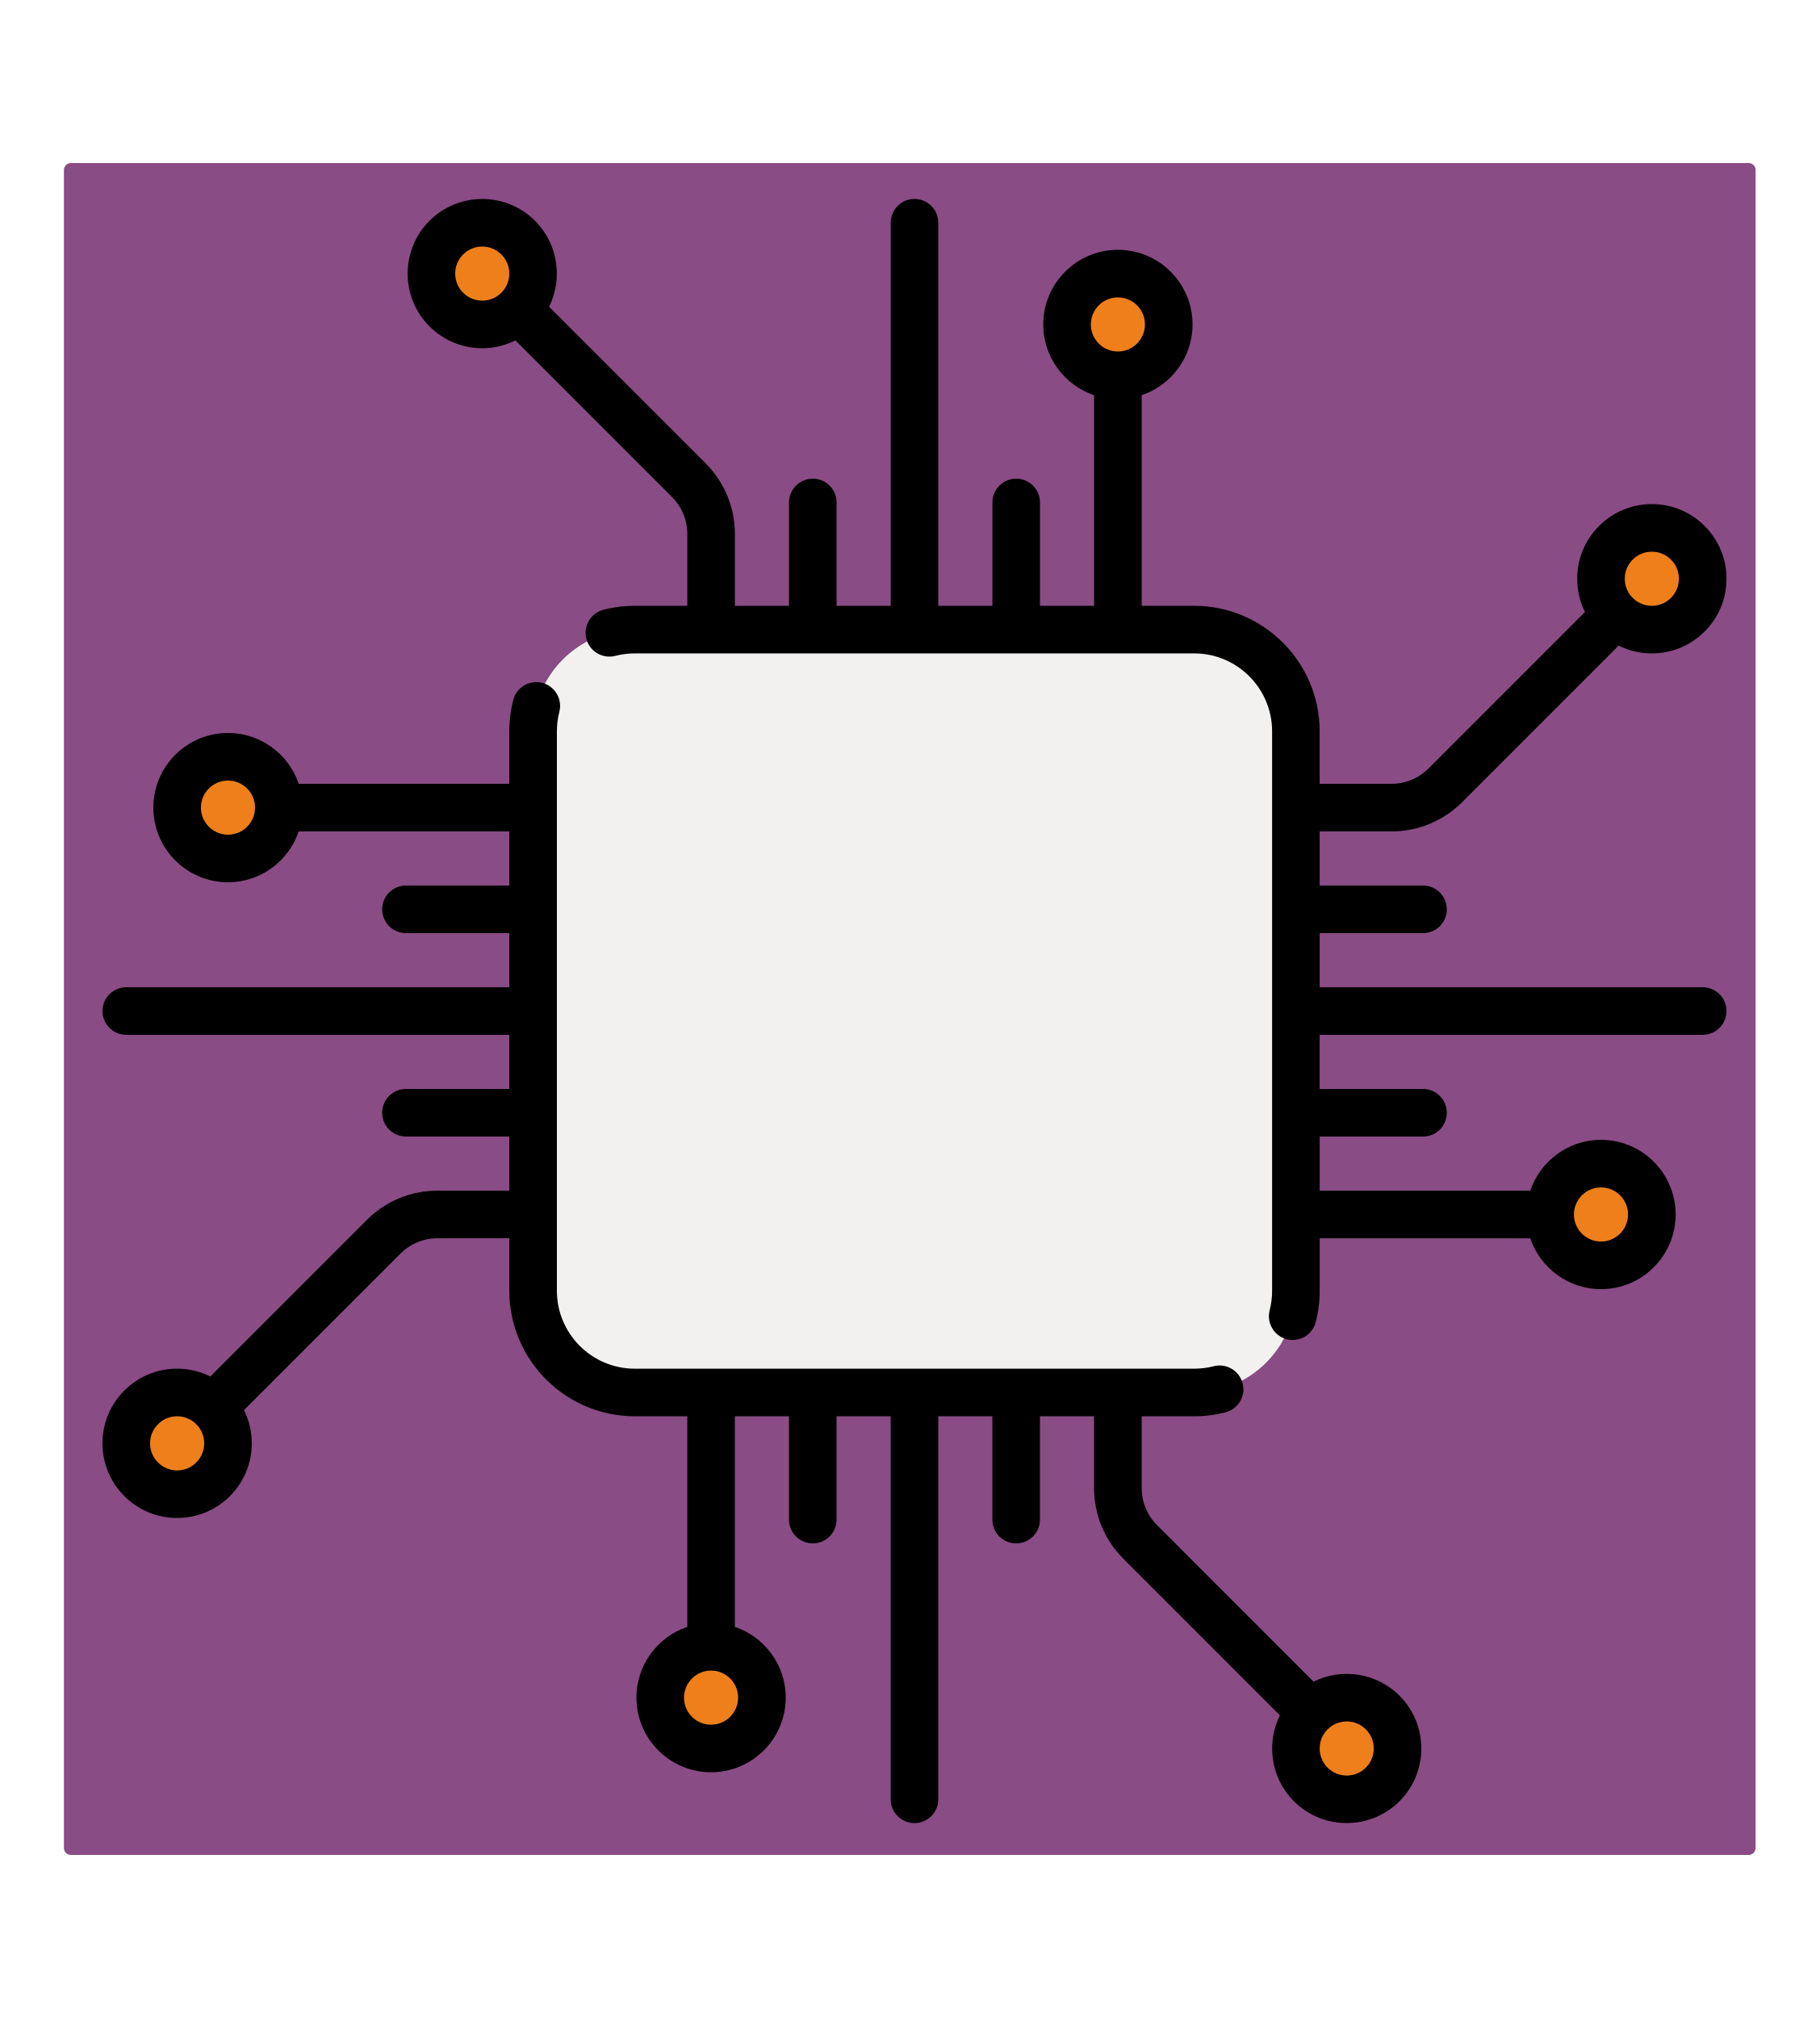
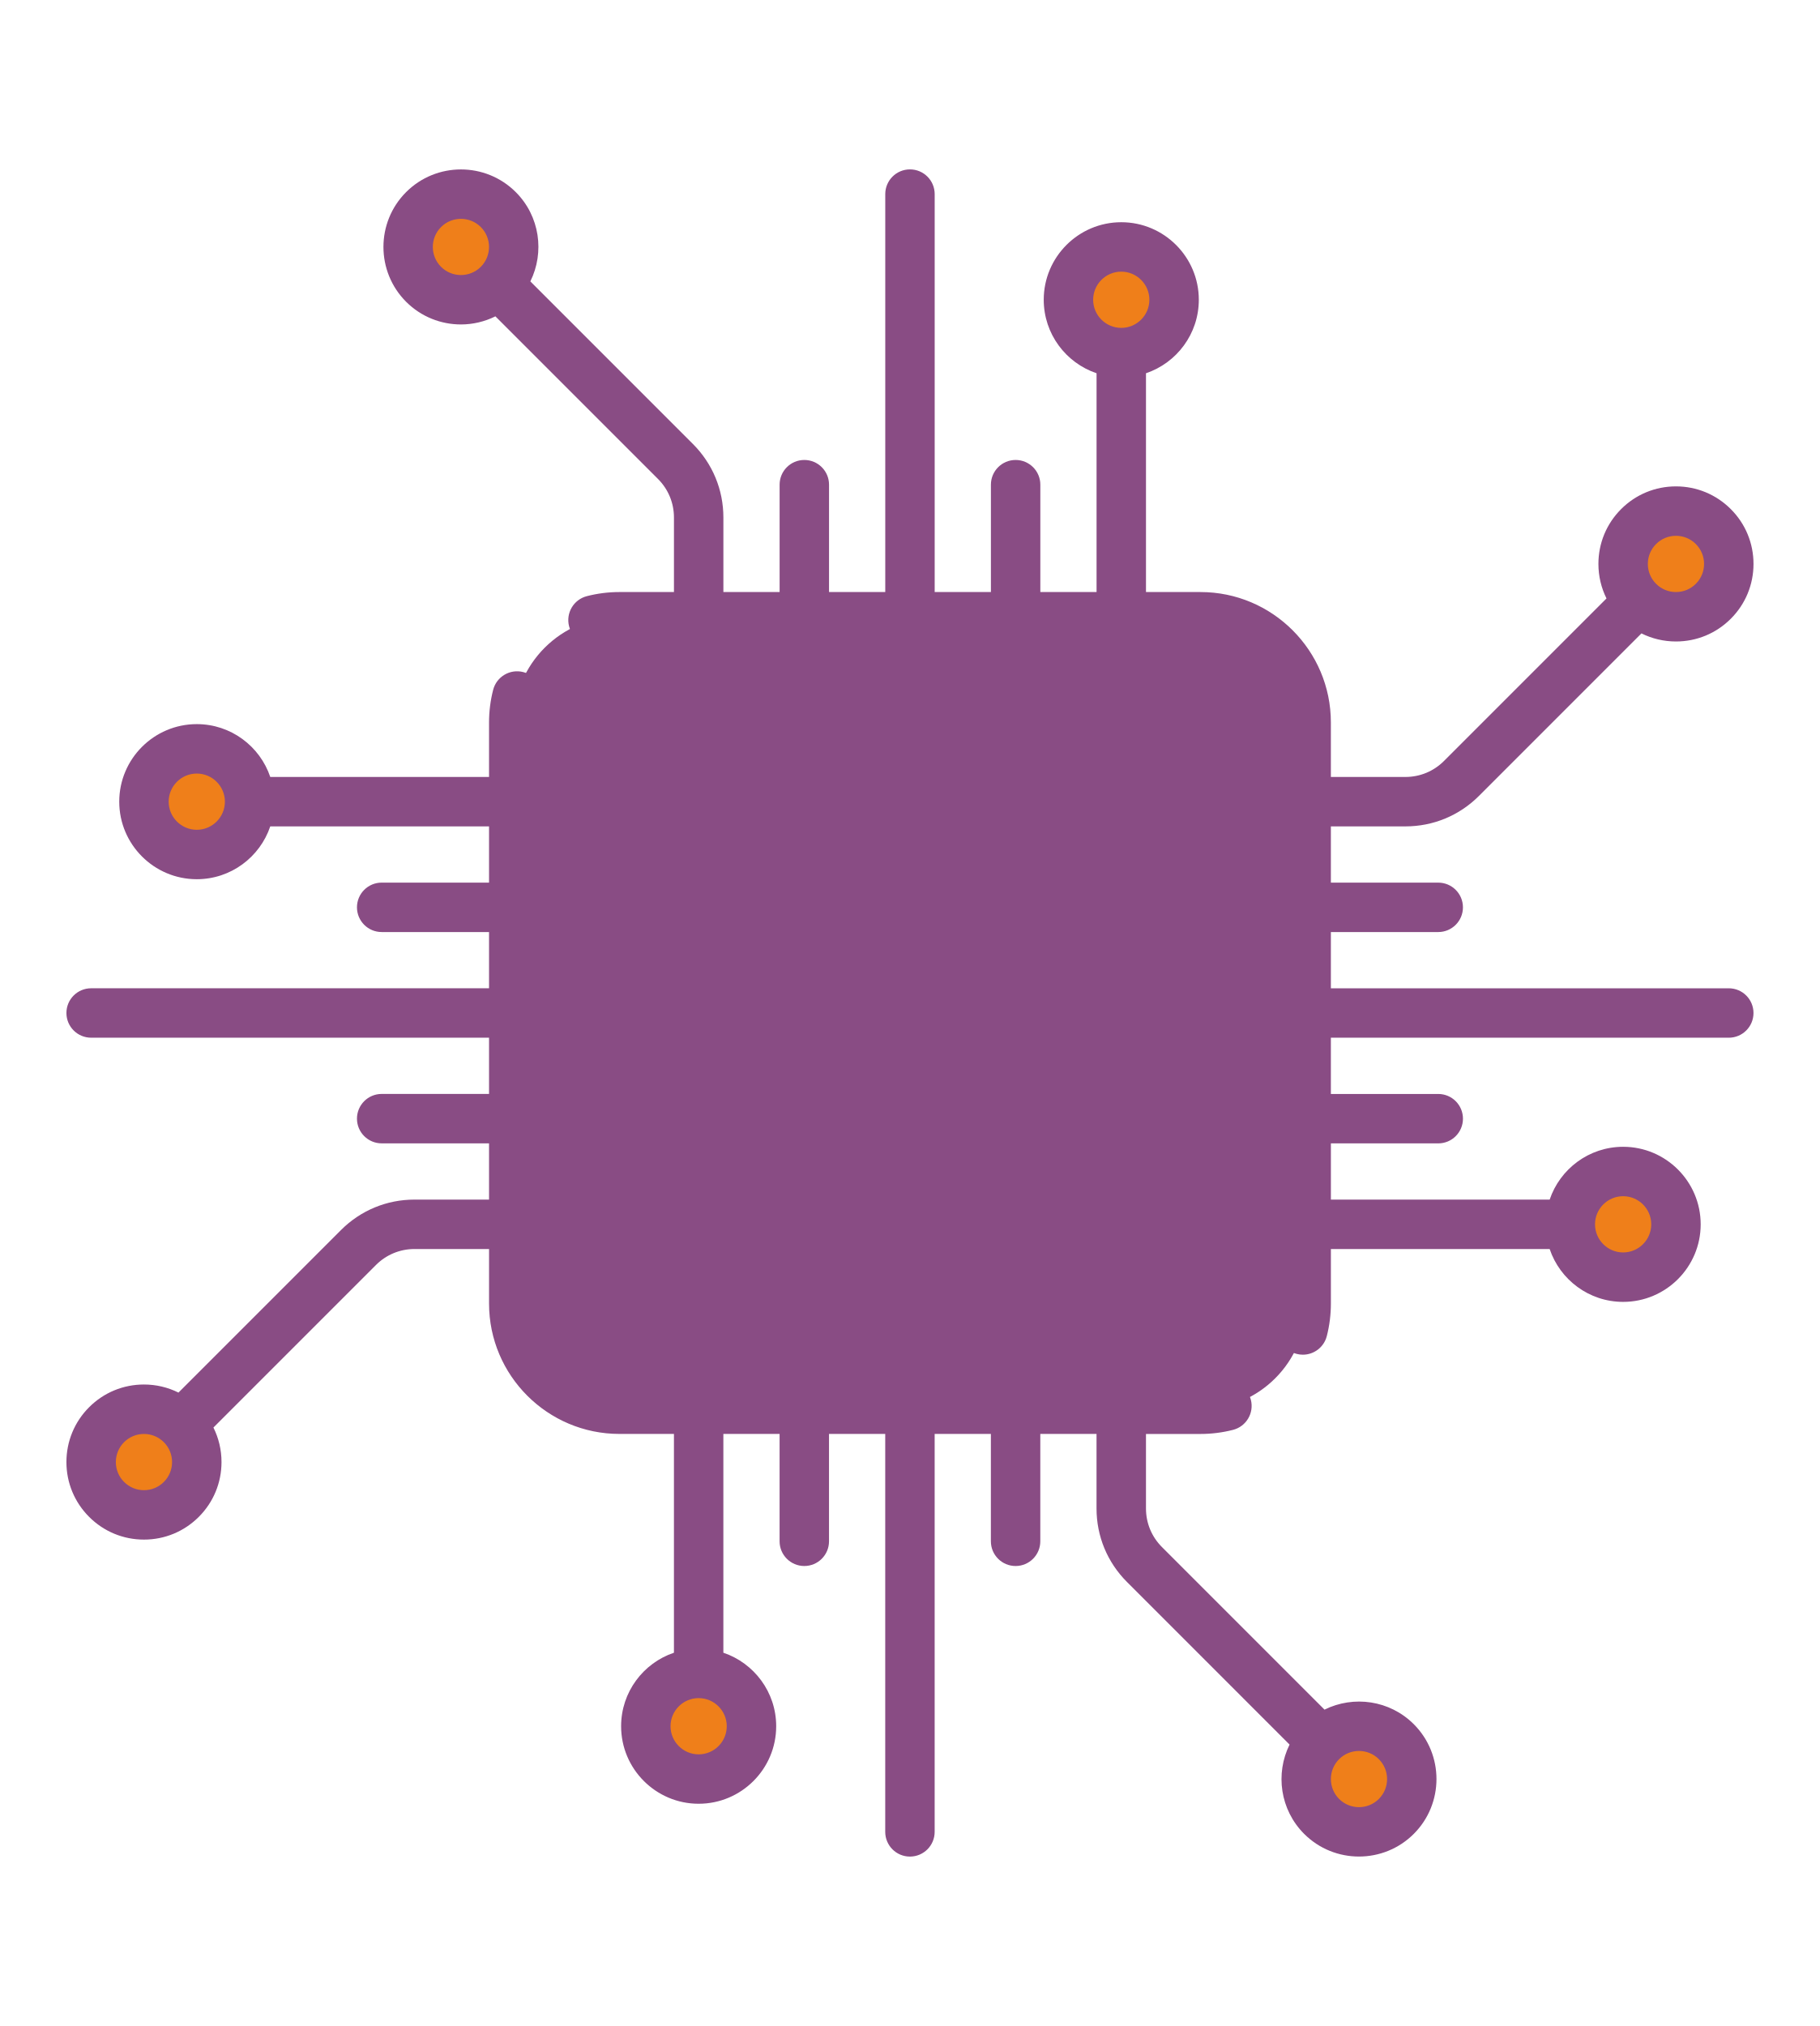
- <svg xmlns="http://www.w3.org/2000/svg" width="113.833mm" height="126.233mm" viewBox="0 0 403.347 447.283" id="svg4694" version="1.1">
+ <svg xmlns="http://www.w3.org/2000/svg" width="109.6mm" height="122mm" viewBox="0 0 388.348 432.283" id="svg4694" version="1.1">
  <defs id="defs4696" />
-   <g id="layer1" transform="translate(-38.16351,-96.51061)">
+   <g id="layer1" transform="translate(-46.70974,-104.4641)">
    <g id="g4255" transform="translate(1.3533226e-5,-1.3846548e-5)">
      <g id="g4144">
        <g id="g4531">
          <g id="g4314" style="display:inline">
-             <rect style="opacity:1;fill:#894c84;fill-opacity:1;stroke:none;stroke-width:0.206;stroke-miterlimit:4;stroke-dasharray:none;stroke-opacity:1" id="rect834" width="375" height="375" x="52.337" y="132.652" ry="1.535" />
-             <path style="fill:#f2f1ef;fill-opacity:1;stroke-width:0.703" d="M 302.882,405.151 H 178.884 c -12.452,0 -22.546,-10.094 -22.546,-22.546 V 258.606 c 0,-12.452 10.094,-22.546 22.546,-22.546 h 124 c 12.452,0 22.546,10.094 22.546,22.546 v 124 c -7e-4,12.451 -10.095,22.545 -22.546,22.545 z" id="path2" />
+             <path style="fill:#894c84;fill-opacity:1;stroke-width:0.703" d="M 302.882,405.151 H 178.884 c -12.452,0 -22.546,-10.094 -22.546,-22.546 V 258.606 c 0,-12.452 10.094,-22.546 22.546,-22.546 h 124 c 12.452,0 22.546,10.094 22.546,22.546 v 124 c -7e-4,12.451 -10.095,22.545 -22.546,22.545 z" id="path2" />
            <circle id="circle6" r="11.271" cy="275.514" cx="88.702" style="fill:#ef7f1a;fill-opacity:1;stroke-width:0.703" />
            <circle id="circle8" r="11.271" cy="365.697" cx="393.067" style="fill:#ef7f1a;fill-opacity:1;stroke-width:0.703" />
            <circle id="circle12" r="11.271" cy="416.421" cx="77.429" style="fill:#ef7f1a;fill-opacity:1;stroke-width:0.703" />
            <circle id="circle14" r="11.271" cy="224.791" cx="404.338" style="fill:#ef7f1a;fill-opacity:1;stroke-width:0.703" />
            <circle id="circle18" r="11.271" cy="168.425" cx="285.974" style="fill:#ef7f1a;fill-opacity:1;stroke-width:0.703" />
            <circle id="circle20" r="11.271" cy="472.79" cx="195.792" style="fill:#ef7f1a;fill-opacity:1;stroke-width:0.703" />
            <circle id="circle24" r="11.271" cy="157.152" cx="145.068" style="fill:#ef7f1a;fill-opacity:1;stroke-width:0.703" />
            <circle id="circle26" r="11.271" cy="484.061" cx="336.698" style="fill:#ef7f1a;fill-opacity:1;stroke-width:0.703" />
-             <path d="m 329.349,469.251 -34.694,-34.695 c -2.198,-2.197 -3.408,-5.119 -3.408,-8.227 v -15.904 h 11.635 c 2.352,0 4.691,-0.295 6.951,-0.877 2.82,-0.726 4.518,-3.601 3.793,-6.422 -0.726,-2.82 -3.599,-4.518 -6.422,-3.793 -1.402,0.361 -2.856,0.544 -4.322,0.544 H 178.884 c -9.524,0 -17.272,-7.748 -17.272,-17.272 V 258.606 c 0,-1.466 0.183,-2.92 0.544,-4.321 0.726,-2.82 -0.972,-5.695 -3.792,-6.422 -2.821,-0.726 -5.696,0.972 -6.422,3.792 -0.582,2.26 -0.877,4.598 -0.877,6.951 v 11.635 h -46.684 c -2.207,-6.545 -8.4,-11.273 -15.68,-11.273 -9.124,0 -16.546,7.422 -16.546,16.546 0,9.124 7.423,16.546 16.546,16.546 7.28,0 13.472,-4.728 15.68,-11.273 h 46.683 v 11.999 h -22.909 c -2.912,0 -5.273,2.361 -5.273,5.273 0,2.912 2.361,5.273 5.273,5.273 h 22.909 v 11.998 H 66.156 c -2.912,0 -5.273,2.361 -5.273,5.273 0,2.912 2.361,5.273 5.273,5.273 h 84.908 v 11.998 h -22.909 c -2.912,0 -5.273,2.361 -5.273,5.273 0,2.912 2.361,5.273 5.273,5.273 h 22.909 v 11.999 h -15.905 c -5.925,0 -11.496,2.307 -15.685,6.497 l -34.682,34.682 c -2.26,-1.126 -4.765,-1.725 -7.364,-1.725 -4.42,0 -8.575,1.721 -11.7,4.846 -3.124,3.125 -4.845,7.281 -4.845,11.7 0,4.419 1.721,8.575 4.847,11.7 3.125,3.125 7.28,4.846 11.7,4.846 4.42,0 8.575,-1.721 11.7,-4.846 3.125,-3.125 4.847,-7.28 4.847,-11.7 0,-2.599 -0.599,-5.104 -1.725,-7.364 l 34.682,-34.682 c 2.197,-2.197 5.119,-3.408 8.228,-3.408 h 15.905 v 11.635 c 0,15.339 12.48,27.818 27.818,27.818 h 11.635 v 46.683 c -6.545,2.207 -11.273,8.4 -11.273,15.68 0,9.124 7.423,16.546 16.546,16.546 9.123,0 16.546,-7.423 16.546,-16.546 0,-7.28 -4.728,-13.472 -11.273,-15.68 v -46.683 h 11.998 v 22.909 c 0,2.912 2.361,5.273 5.273,5.273 2.912,0 5.273,-2.361 5.273,-5.273 v -22.909 h 11.997 v 84.909 c 0,2.912 2.361,5.273 5.273,5.273 2.912,0 5.273,-2.361 5.273,-5.273 v -84.908 h 11.998 v 22.909 c 0,2.912 2.361,5.273 5.273,5.273 2.912,0 5.273,-2.361 5.273,-5.273 v -22.909 h 11.998 v 15.904 c 0,5.925 2.308,11.496 6.498,15.685 l 34.694,34.694 c -3.065,6.188 -2.038,13.904 3.109,19.051 3.225,3.226 7.463,4.838 11.7,4.838 4.237,0 8.475,-1.612 11.7,-4.838 6.451,-6.451 6.451,-16.948 0,-23.399 -5.146,-5.147 -12.863,-6.174 -19.051,-3.109 z M 88.701,281.514 c -3.308,0 -5.999,-2.692 -5.999,-5.999 0,-3.308 2.692,-5.999 5.999,-5.999 3.308,0 5.999,2.692 5.999,5.999 7e-4,3.308 -2.691,5.999 -5.999,5.999 z m -7.031,139.151 c -1.133,1.133 -2.64,1.757 -4.242,1.757 -1.602,0 -3.109,-0.624 -4.242,-1.757 -1.133,-1.133 -1.757,-2.64 -1.757,-4.242 0,-1.602 0.624,-3.109 1.757,-4.242 1.133,-1.133 2.64,-1.757 4.242,-1.757 1.602,0 3.109,0.624 4.242,1.757 v 0 c 1.133,1.133 1.757,2.64 1.757,4.242 0,1.602 -0.624,3.109 -1.757,4.242 z m 114.121,58.121 c -3.308,0 -5.999,-2.692 -5.999,-5.999 0,-3.308 2.692,-5.999 5.999,-5.999 3.308,0 5.999,2.692 5.999,5.999 0,3.308 -2.691,5.999 -5.999,5.999 z m 145.151,9.515 c -2.339,2.339 -6.145,2.339 -8.485,0 -2.339,-2.339 -2.339,-6.145 0,-8.484 1.17,-1.169 2.706,-1.754 4.243,-1.754 1.536,0 3.073,0.585 4.242,1.754 2.339,2.339 2.339,6.145 0,8.484 z" id="path34" style="stroke-width:0.703" />
-             <path d="m 415.61,315.332 h -84.908 v -11.998 h 22.909 c 2.912,0 5.273,-2.361 5.273,-5.273 0,-2.912 -2.361,-5.273 -5.273,-5.273 H 330.702 V 280.789 h 15.905 c 5.925,0 11.496,-2.307 15.685,-6.497 l 34.682,-34.682 c 2.26,1.126 4.765,1.725 7.364,1.725 4.42,0 8.575,-1.721 11.7,-4.846 3.125,-3.125 4.847,-7.28 4.847,-11.7 0,-4.42 -1.721,-8.575 -4.847,-11.7 -3.125,-3.125 -7.28,-4.847 -11.7,-4.847 -4.42,0 -8.575,1.721 -11.7,4.846 -3.125,3.125 -4.847,7.28 -4.847,11.7 0,2.599 0.599,5.104 1.725,7.364 l -34.682,34.682 c -2.197,2.197 -5.119,3.408 -8.228,3.408 H 330.701 V 258.606 c 0,-15.339 -12.48,-27.818 -27.818,-27.818 h -11.635 v -46.684 c 6.545,-2.207 11.273,-8.4 11.273,-15.68 0,-9.124 -7.423,-16.546 -16.546,-16.546 -9.123,0 -16.546,7.423 -16.546,16.546 0,7.28 4.728,13.472 11.273,15.68 v 46.683 h -11.998 v -22.909 c 0,-2.912 -2.361,-5.273 -5.273,-5.273 -2.912,0 -5.273,2.361 -5.273,5.273 v 22.909 h -11.999 v -84.908 c 0,-2.912 -2.361,-5.273 -5.273,-5.273 -2.912,0 -5.273,2.361 -5.273,5.273 v 84.908 h -11.998 v -22.909 c 0,-2.912 -2.361,-5.273 -5.273,-5.273 -2.912,0 -5.273,2.361 -5.273,5.273 v 22.909 h -11.998 v -15.904 c 0,-5.925 -2.308,-11.496 -6.498,-15.685 l -34.694,-34.694 c 3.065,-6.188 2.038,-13.904 -3.109,-19.051 -6.452,-6.451 -16.949,-6.45 -23.4,0 -6.451,6.451 -6.451,16.948 0,23.4 3.226,3.225 7.463,4.838 11.7,4.838 2.523,0 5.041,-0.586 7.351,-1.73 l 34.694,34.695 c 2.198,2.197 3.408,5.119 3.408,8.227 v 15.904 h -11.635 c -2.352,0 -4.691,0.295 -6.952,0.877 -2.82,0.726 -4.518,3.601 -3.793,6.422 0.726,2.821 3.601,4.519 6.422,3.793 1.403,-0.361 2.857,-0.544 4.323,-0.544 h 123.999 c 9.524,0 17.272,7.748 17.272,17.272 v 124 c 0,1.465 -0.183,2.918 -0.543,4.319 -0.725,2.821 0.974,5.695 3.794,6.42 0.44,0.113 0.882,0.167 1.317,0.167 2.349,0 4.492,-1.581 5.103,-3.962 0.581,-2.258 0.875,-4.596 0.875,-6.945 v -11.635 h 46.683 c 2.207,6.545 8.4,11.273 15.68,11.273 9.124,0 16.546,-7.422 16.546,-16.546 0,-9.124 -7.423,-16.546 -16.546,-16.546 -7.28,0 -13.472,4.728 -15.68,11.273 h -46.683 v -11.999 h 22.909 c 2.912,0 5.273,-2.361 5.273,-5.273 0,-2.912 -2.361,-5.273 -5.273,-5.273 H 330.701 V 325.879 h 84.909 c 2.912,0 5.273,-2.361 5.273,-5.273 0,-2.912 -2.361,-5.273 -5.273,-5.273 z M 400.095,220.546 c 1.133,-1.133 2.64,-1.757 4.242,-1.757 1.602,0 3.109,0.624 4.242,1.757 1.133,1.133 1.757,2.64 1.757,4.242 0,1.602 -0.624,3.109 -1.757,4.242 -1.133,1.133 -2.64,1.757 -4.242,1.757 -1.602,0 -3.109,-0.624 -4.242,-1.757 v 0 c -1.133,-1.133 -1.757,-2.64 -1.757,-4.242 0,-1.602 0.624,-3.109 1.757,-4.242 z M 285.974,162.425 c 3.308,0 5.999,2.692 5.999,5.999 0,3.308 -2.692,5.999 -5.999,5.999 -3.308,0 -5.999,-2.692 -5.999,-5.999 0,-3.308 2.691,-5.999 5.999,-5.999 z m -145.151,-1.031 c -2.339,-2.339 -2.339,-6.145 0,-8.484 1.17,-1.17 2.706,-1.754 4.243,-1.754 1.536,0 3.073,0.585 4.242,1.754 2.339,2.339 2.339,6.145 0,8.485 v 0 c -2.339,2.338 -6.145,2.339 -8.485,-7.1e-4 z m 252.242,198.303 c 3.308,0 5.999,2.692 5.999,5.999 0,3.308 -2.692,5.999 -5.999,5.999 -3.308,0 -5.999,-2.692 -5.999,-5.999 -7e-4,-3.308 2.691,-5.999 5.999,-5.999 z" id="path32" style="stroke-width:0.703" />
+             <path d="m 329.349,469.251 -34.694,-34.695 c -2.198,-2.197 -3.408,-5.119 -3.408,-8.227 v -15.904 h 11.635 c 2.352,0 4.691,-0.295 6.951,-0.877 2.82,-0.726 4.518,-3.601 3.793,-6.422 -0.726,-2.82 -3.599,-4.518 -6.422,-3.793 -1.402,0.361 -2.856,0.544 -4.322,0.544 H 178.884 c -9.524,0 -17.272,-7.748 -17.272,-17.272 V 258.606 c 0,-1.466 0.183,-2.92 0.544,-4.321 0.726,-2.82 -0.972,-5.695 -3.792,-6.422 -2.821,-0.726 -5.696,0.972 -6.422,3.792 -0.582,2.26 -0.877,4.598 -0.877,6.951 v 11.635 h -46.684 c -2.207,-6.545 -8.4,-11.273 -15.68,-11.273 -9.124,0 -16.546,7.422 -16.546,16.546 0,9.124 7.423,16.546 16.546,16.546 7.28,0 13.472,-4.728 15.68,-11.273 h 46.683 v 11.999 h -22.909 c -2.912,0 -5.273,2.361 -5.273,5.273 0,2.912 2.361,5.273 5.273,5.273 h 22.909 v 11.998 H 66.156 c -2.912,0 -5.273,2.361 -5.273,5.273 0,2.912 2.361,5.273 5.273,5.273 h 84.908 v 11.998 h -22.909 c -2.912,0 -5.273,2.361 -5.273,5.273 0,2.912 2.361,5.273 5.273,5.273 h 22.909 v 11.999 h -15.905 c -5.925,0 -11.496,2.307 -15.685,6.497 l -34.682,34.682 c -2.26,-1.126 -4.765,-1.725 -7.364,-1.725 -4.42,0 -8.575,1.721 -11.7,4.846 -3.124,3.125 -4.845,7.281 -4.845,11.7 0,4.419 1.721,8.575 4.847,11.7 3.125,3.125 7.28,4.846 11.7,4.846 4.42,0 8.575,-1.721 11.7,-4.846 3.125,-3.125 4.847,-7.28 4.847,-11.7 0,-2.599 -0.599,-5.104 -1.725,-7.364 l 34.682,-34.682 c 2.197,-2.197 5.119,-3.408 8.228,-3.408 h 15.905 v 11.635 c 0,15.339 12.48,27.818 27.818,27.818 h 11.635 v 46.683 c -6.545,2.207 -11.273,8.4 -11.273,15.68 0,9.124 7.423,16.546 16.546,16.546 9.123,0 16.546,-7.423 16.546,-16.546 0,-7.28 -4.728,-13.472 -11.273,-15.68 v -46.683 h 11.998 v 22.909 c 0,2.912 2.361,5.273 5.273,5.273 2.912,0 5.273,-2.361 5.273,-5.273 v -22.909 h 11.997 v 84.909 c 0,2.912 2.361,5.273 5.273,5.273 2.912,0 5.273,-2.361 5.273,-5.273 v -84.908 h 11.998 v 22.909 c 0,2.912 2.361,5.273 5.273,5.273 2.912,0 5.273,-2.361 5.273,-5.273 v -22.909 h 11.998 v 15.904 c 0,5.925 2.308,11.496 6.498,15.685 l 34.694,34.694 c -3.065,6.188 -2.038,13.904 3.109,19.051 3.225,3.226 7.463,4.838 11.7,4.838 4.237,0 8.475,-1.612 11.7,-4.838 6.451,-6.451 6.451,-16.948 0,-23.399 -5.146,-5.147 -12.863,-6.174 -19.051,-3.109 z M 88.701,281.514 c -3.308,0 -5.999,-2.692 -5.999,-5.999 0,-3.308 2.692,-5.999 5.999,-5.999 3.308,0 5.999,2.692 5.999,5.999 7e-4,3.308 -2.691,5.999 -5.999,5.999 z m -7.031,139.151 c -1.133,1.133 -2.64,1.757 -4.242,1.757 -1.602,0 -3.109,-0.624 -4.242,-1.757 -1.133,-1.133 -1.757,-2.64 -1.757,-4.242 0,-1.602 0.624,-3.109 1.757,-4.242 1.133,-1.133 2.64,-1.757 4.242,-1.757 1.602,0 3.109,0.624 4.242,1.757 v 0 c 1.133,1.133 1.757,2.64 1.757,4.242 0,1.602 -0.624,3.109 -1.757,4.242 z m 114.121,58.121 c -3.308,0 -5.999,-2.692 -5.999,-5.999 0,-3.308 2.692,-5.999 5.999,-5.999 3.308,0 5.999,2.692 5.999,5.999 0,3.308 -2.691,5.999 -5.999,5.999 z m 145.151,9.515 c -2.339,2.339 -6.145,2.339 -8.485,0 -2.339,-2.339 -2.339,-6.145 0,-8.484 1.17,-1.169 2.706,-1.754 4.243,-1.754 1.536,0 3.073,0.585 4.242,1.754 2.339,2.339 2.339,6.145 0,8.484 z" id="path34" style="fill:#894c84;fill-opacity:1;stroke-width:0.703" />
+             <path d="m 415.61,315.332 h -84.908 v -11.998 h 22.909 c 2.912,0 5.273,-2.361 5.273,-5.273 0,-2.912 -2.361,-5.273 -5.273,-5.273 H 330.702 V 280.789 h 15.905 c 5.925,0 11.496,-2.307 15.685,-6.497 l 34.682,-34.682 c 2.26,1.126 4.765,1.725 7.364,1.725 4.42,0 8.575,-1.721 11.7,-4.846 3.125,-3.125 4.847,-7.28 4.847,-11.7 0,-4.42 -1.721,-8.575 -4.847,-11.7 -3.125,-3.125 -7.28,-4.847 -11.7,-4.847 -4.42,0 -8.575,1.721 -11.7,4.846 -3.125,3.125 -4.847,7.28 -4.847,11.7 0,2.599 0.599,5.104 1.725,7.364 l -34.682,34.682 c -2.197,2.197 -5.119,3.408 -8.228,3.408 H 330.701 V 258.606 c 0,-15.339 -12.48,-27.818 -27.818,-27.818 h -11.635 v -46.684 c 6.545,-2.207 11.273,-8.4 11.273,-15.68 0,-9.124 -7.423,-16.546 -16.546,-16.546 -9.123,0 -16.546,7.423 -16.546,16.546 0,7.28 4.728,13.472 11.273,15.68 v 46.683 h -11.998 v -22.909 c 0,-2.912 -2.361,-5.273 -5.273,-5.273 -2.912,0 -5.273,2.361 -5.273,5.273 v 22.909 h -11.999 v -84.908 c 0,-2.912 -2.361,-5.273 -5.273,-5.273 -2.912,0 -5.273,2.361 -5.273,5.273 v 84.908 h -11.998 v -22.909 c 0,-2.912 -2.361,-5.273 -5.273,-5.273 -2.912,0 -5.273,2.361 -5.273,5.273 v 22.909 h -11.998 v -15.904 c 0,-5.925 -2.308,-11.496 -6.498,-15.685 l -34.694,-34.694 c 3.065,-6.188 2.038,-13.904 -3.109,-19.051 -6.452,-6.451 -16.949,-6.45 -23.4,0 -6.451,6.451 -6.451,16.948 0,23.4 3.226,3.225 7.463,4.838 11.7,4.838 2.523,0 5.041,-0.586 7.351,-1.73 l 34.694,34.695 c 2.198,2.197 3.408,5.119 3.408,8.227 v 15.904 h -11.635 c -2.352,0 -4.691,0.295 -6.952,0.877 -2.82,0.726 -4.518,3.601 -3.793,6.422 0.726,2.821 3.601,4.519 6.422,3.793 1.403,-0.361 2.857,-0.544 4.323,-0.544 h 123.999 c 9.524,0 17.272,7.748 17.272,17.272 v 124 c 0,1.465 -0.183,2.918 -0.543,4.319 -0.725,2.821 0.974,5.695 3.794,6.42 0.44,0.113 0.882,0.167 1.317,0.167 2.349,0 4.492,-1.581 5.103,-3.962 0.581,-2.258 0.875,-4.596 0.875,-6.945 v -11.635 h 46.683 c 2.207,6.545 8.4,11.273 15.68,11.273 9.124,0 16.546,-7.422 16.546,-16.546 0,-9.124 -7.423,-16.546 -16.546,-16.546 -7.28,0 -13.472,4.728 -15.68,11.273 h -46.683 v -11.999 h 22.909 c 2.912,0 5.273,-2.361 5.273,-5.273 0,-2.912 -2.361,-5.273 -5.273,-5.273 H 330.701 V 325.879 h 84.909 c 2.912,0 5.273,-2.361 5.273,-5.273 0,-2.912 -2.361,-5.273 -5.273,-5.273 z M 400.095,220.546 c 1.133,-1.133 2.64,-1.757 4.242,-1.757 1.602,0 3.109,0.624 4.242,1.757 1.133,1.133 1.757,2.64 1.757,4.242 0,1.602 -0.624,3.109 -1.757,4.242 -1.133,1.133 -2.64,1.757 -4.242,1.757 -1.602,0 -3.109,-0.624 -4.242,-1.757 v 0 c -1.133,-1.133 -1.757,-2.64 -1.757,-4.242 0,-1.602 0.624,-3.109 1.757,-4.242 z M 285.974,162.425 c 3.308,0 5.999,2.692 5.999,5.999 0,3.308 -2.692,5.999 -5.999,5.999 -3.308,0 -5.999,-2.692 -5.999,-5.999 0,-3.308 2.691,-5.999 5.999,-5.999 z m -145.151,-1.031 c -2.339,-2.339 -2.339,-6.145 0,-8.484 1.17,-1.17 2.706,-1.754 4.243,-1.754 1.536,0 3.073,0.585 4.242,1.754 2.339,2.339 2.339,6.145 0,8.485 v 0 c -2.339,2.338 -6.145,2.339 -8.485,-7.1e-4 z m 252.242,198.303 c 3.308,0 5.999,2.692 5.999,5.999 0,3.308 -2.692,5.999 -5.999,5.999 -3.308,0 -5.999,-2.692 -5.999,-5.999 -7e-4,-3.308 2.691,-5.999 5.999,-5.999 z" id="path32" style="fill:#894c84;fill-opacity:1;stroke-width:0.703" />
          </g>
        </g>
      </g>
    </g>
  </g>
</svg>
